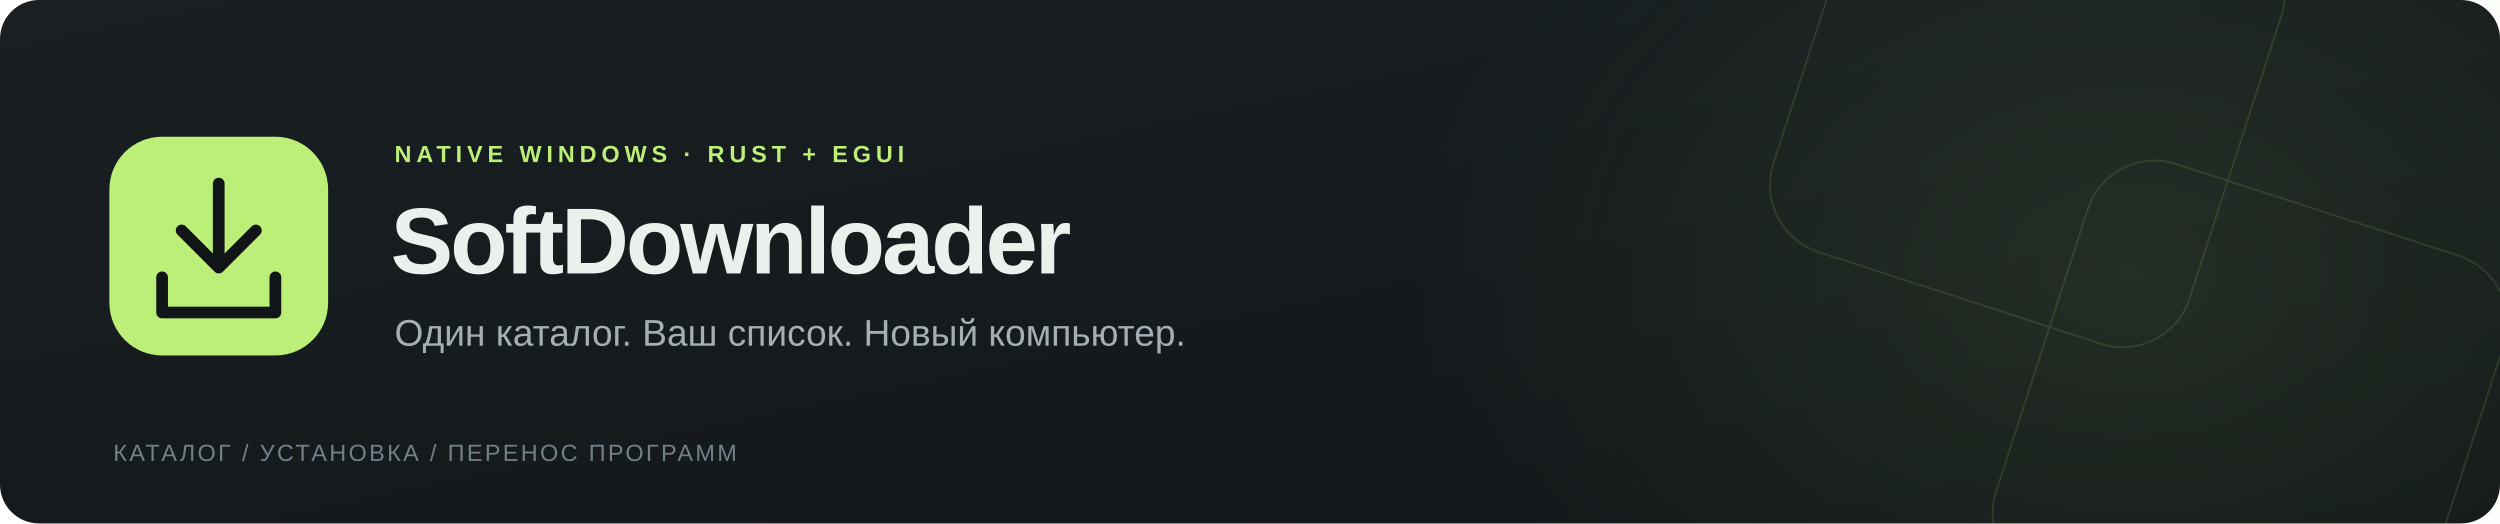
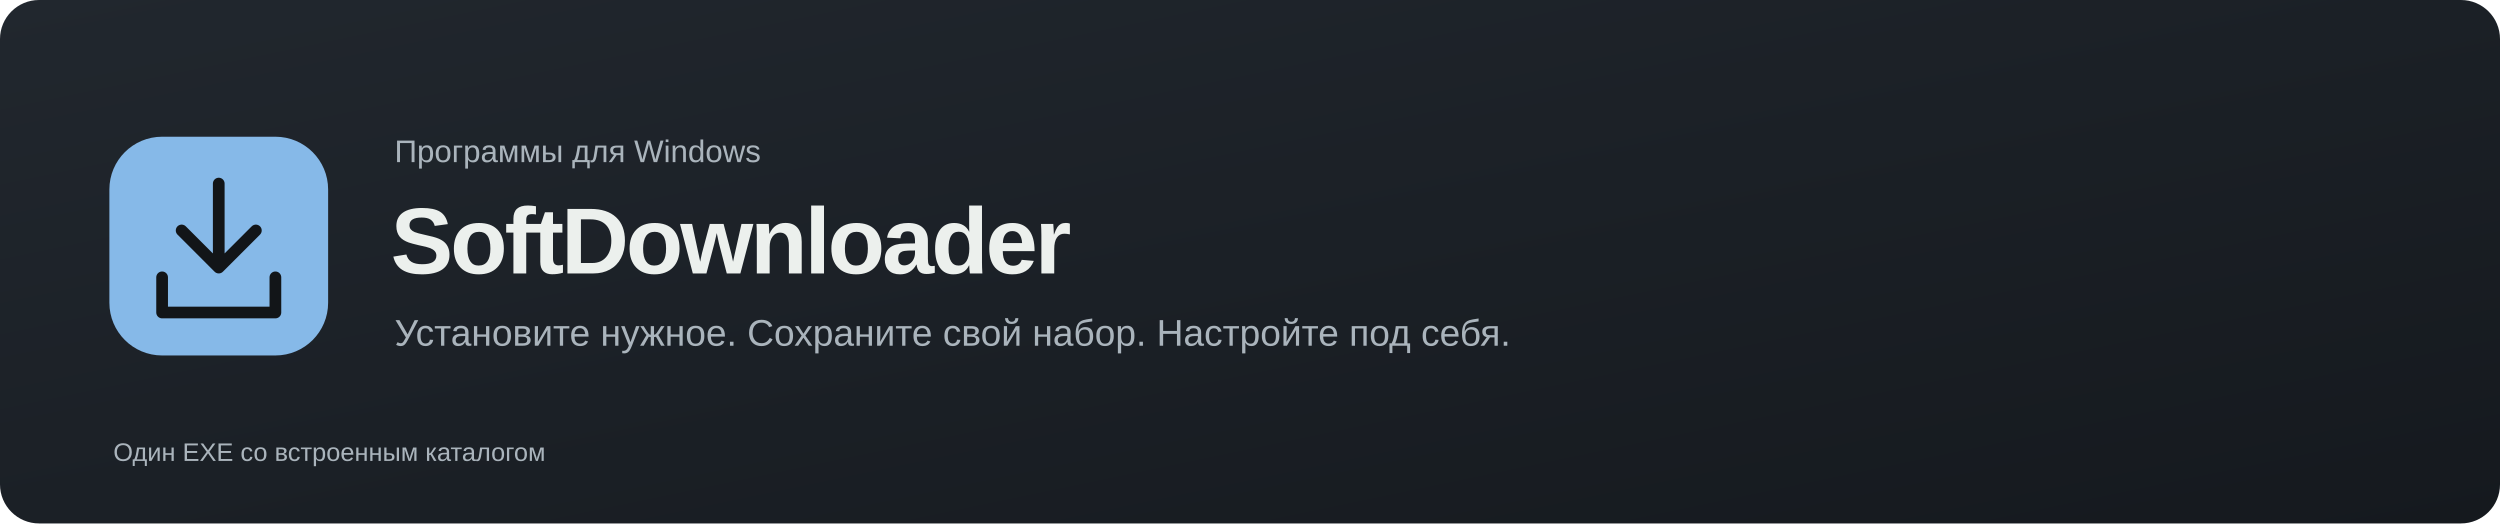
<svg xmlns="http://www.w3.org/2000/svg" width="1280" height="268" viewBox="0 0 1280 268" role="img" aria-labelledby="title desc">
  <defs>
    <linearGradient id="bg" x2="1" y2="1">
-       <stop stop-color="#191f22" />
-       <stop offset="1" stop-color="#111518" />
+       <stop stop-color="#21272e" />
+       <stop offset="1" stop-color="#15191e" />
    </linearGradient>
-     <radialGradient id="glow">
-       <stop stop-color="#bcef77" stop-opacity=".10" />
-       <stop offset="1" stop-color="#bcef77" stop-opacity="0" />
-     </radialGradient>
  </defs>
  <rect width="1280" height="268" rx="20" fill="url(#bg)" />
-   <ellipse cx="1090" cy="140" rx="370" ry="270" fill="url(#glow)" />
-   <g stroke="#bcef77" fill="none" opacity=".12">
-     <rect x="926" y="-66" width="224" height="224" rx="36" transform="rotate(18 1038 46)" />
-     <rect x="1040" y="102" width="224" height="224" rx="36" transform="rotate(18 1152 214)" />
-   </g>
-   <rect x="56" y="70" width="112" height="112" rx="27" fill="#bcef77" />
+   <rect x="56" y="70" width="112" height="112" rx="27" fill="#86b9e8" />
  <g stroke="#121518" stroke-width="6" stroke-linecap="round" stroke-linejoin="round" fill="none">
    <path d="M112 94v42m-19-18 19 19 19-19" />
    <path d="M83 142v18h58v-18" />
  </g>
  <g font-family="Segoe UI,Arial,sans-serif">
-     <text x="202" y="83" fill="#bcef77" font-size="12" font-weight="600" letter-spacing="2.5">NATIVE WINDOWS · RUST + EGUI</text>
+     <text x="202" y="83" fill="#aab4bc" font-size="16">Программы для Windows</text>
    <text x="200" y="140" fill="#ecf0ed" font-size="48" font-weight="650" letter-spacing="-1.5">SoftDownloader</text>
-     <text x="202" y="177" fill="#a5aeb3" font-size="19">Один каталог. Ваш список. Новый компьютер.</text>
-     <text x="58" y="236" fill="#718089" font-size="12" letter-spacing="1.2">КАТАЛОГ  /  УСТАНОВКА  /  ПЕРЕНОС ПРОГРАММ</text>
+     <text x="202" y="177" fill="#aab4bc" font-size="19">Установите нужное. Сохраните свой набор. Настройте под себя.</text>
+     <text x="58" y="236" fill="#aab4bc" font-size="13">Один EXE со встроенным каталогом</text>
  </g>
</svg>
